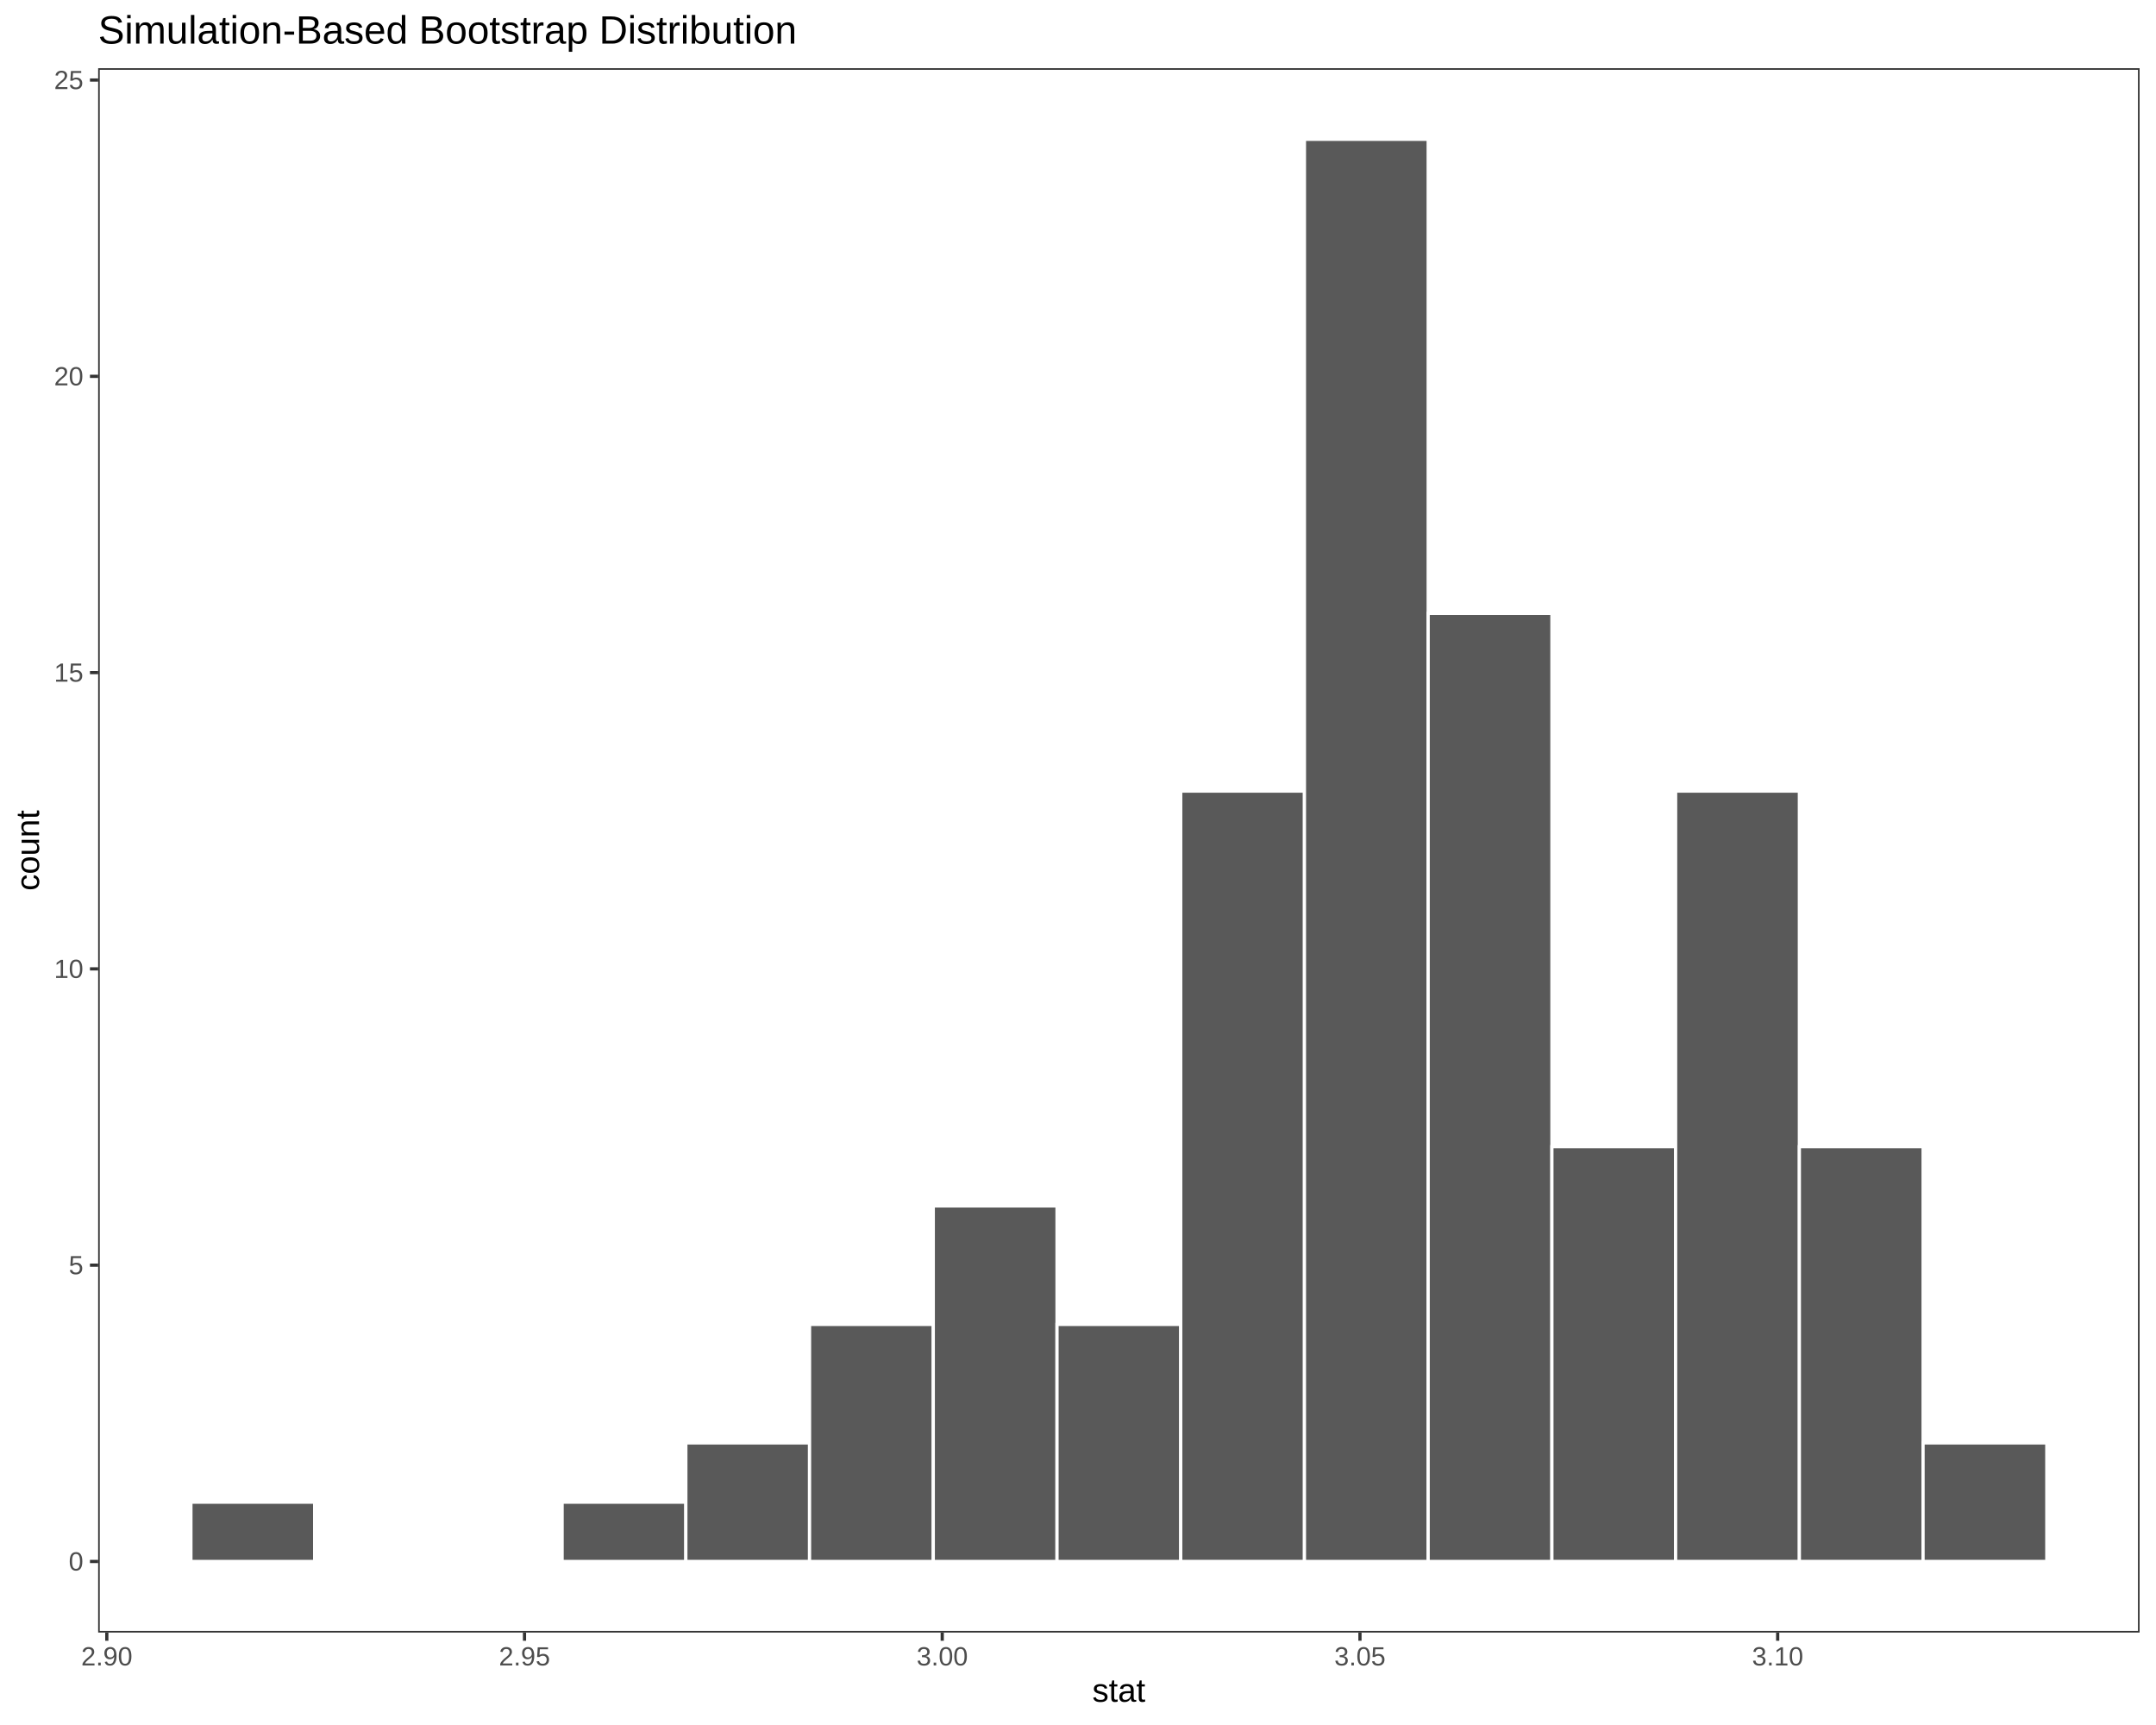
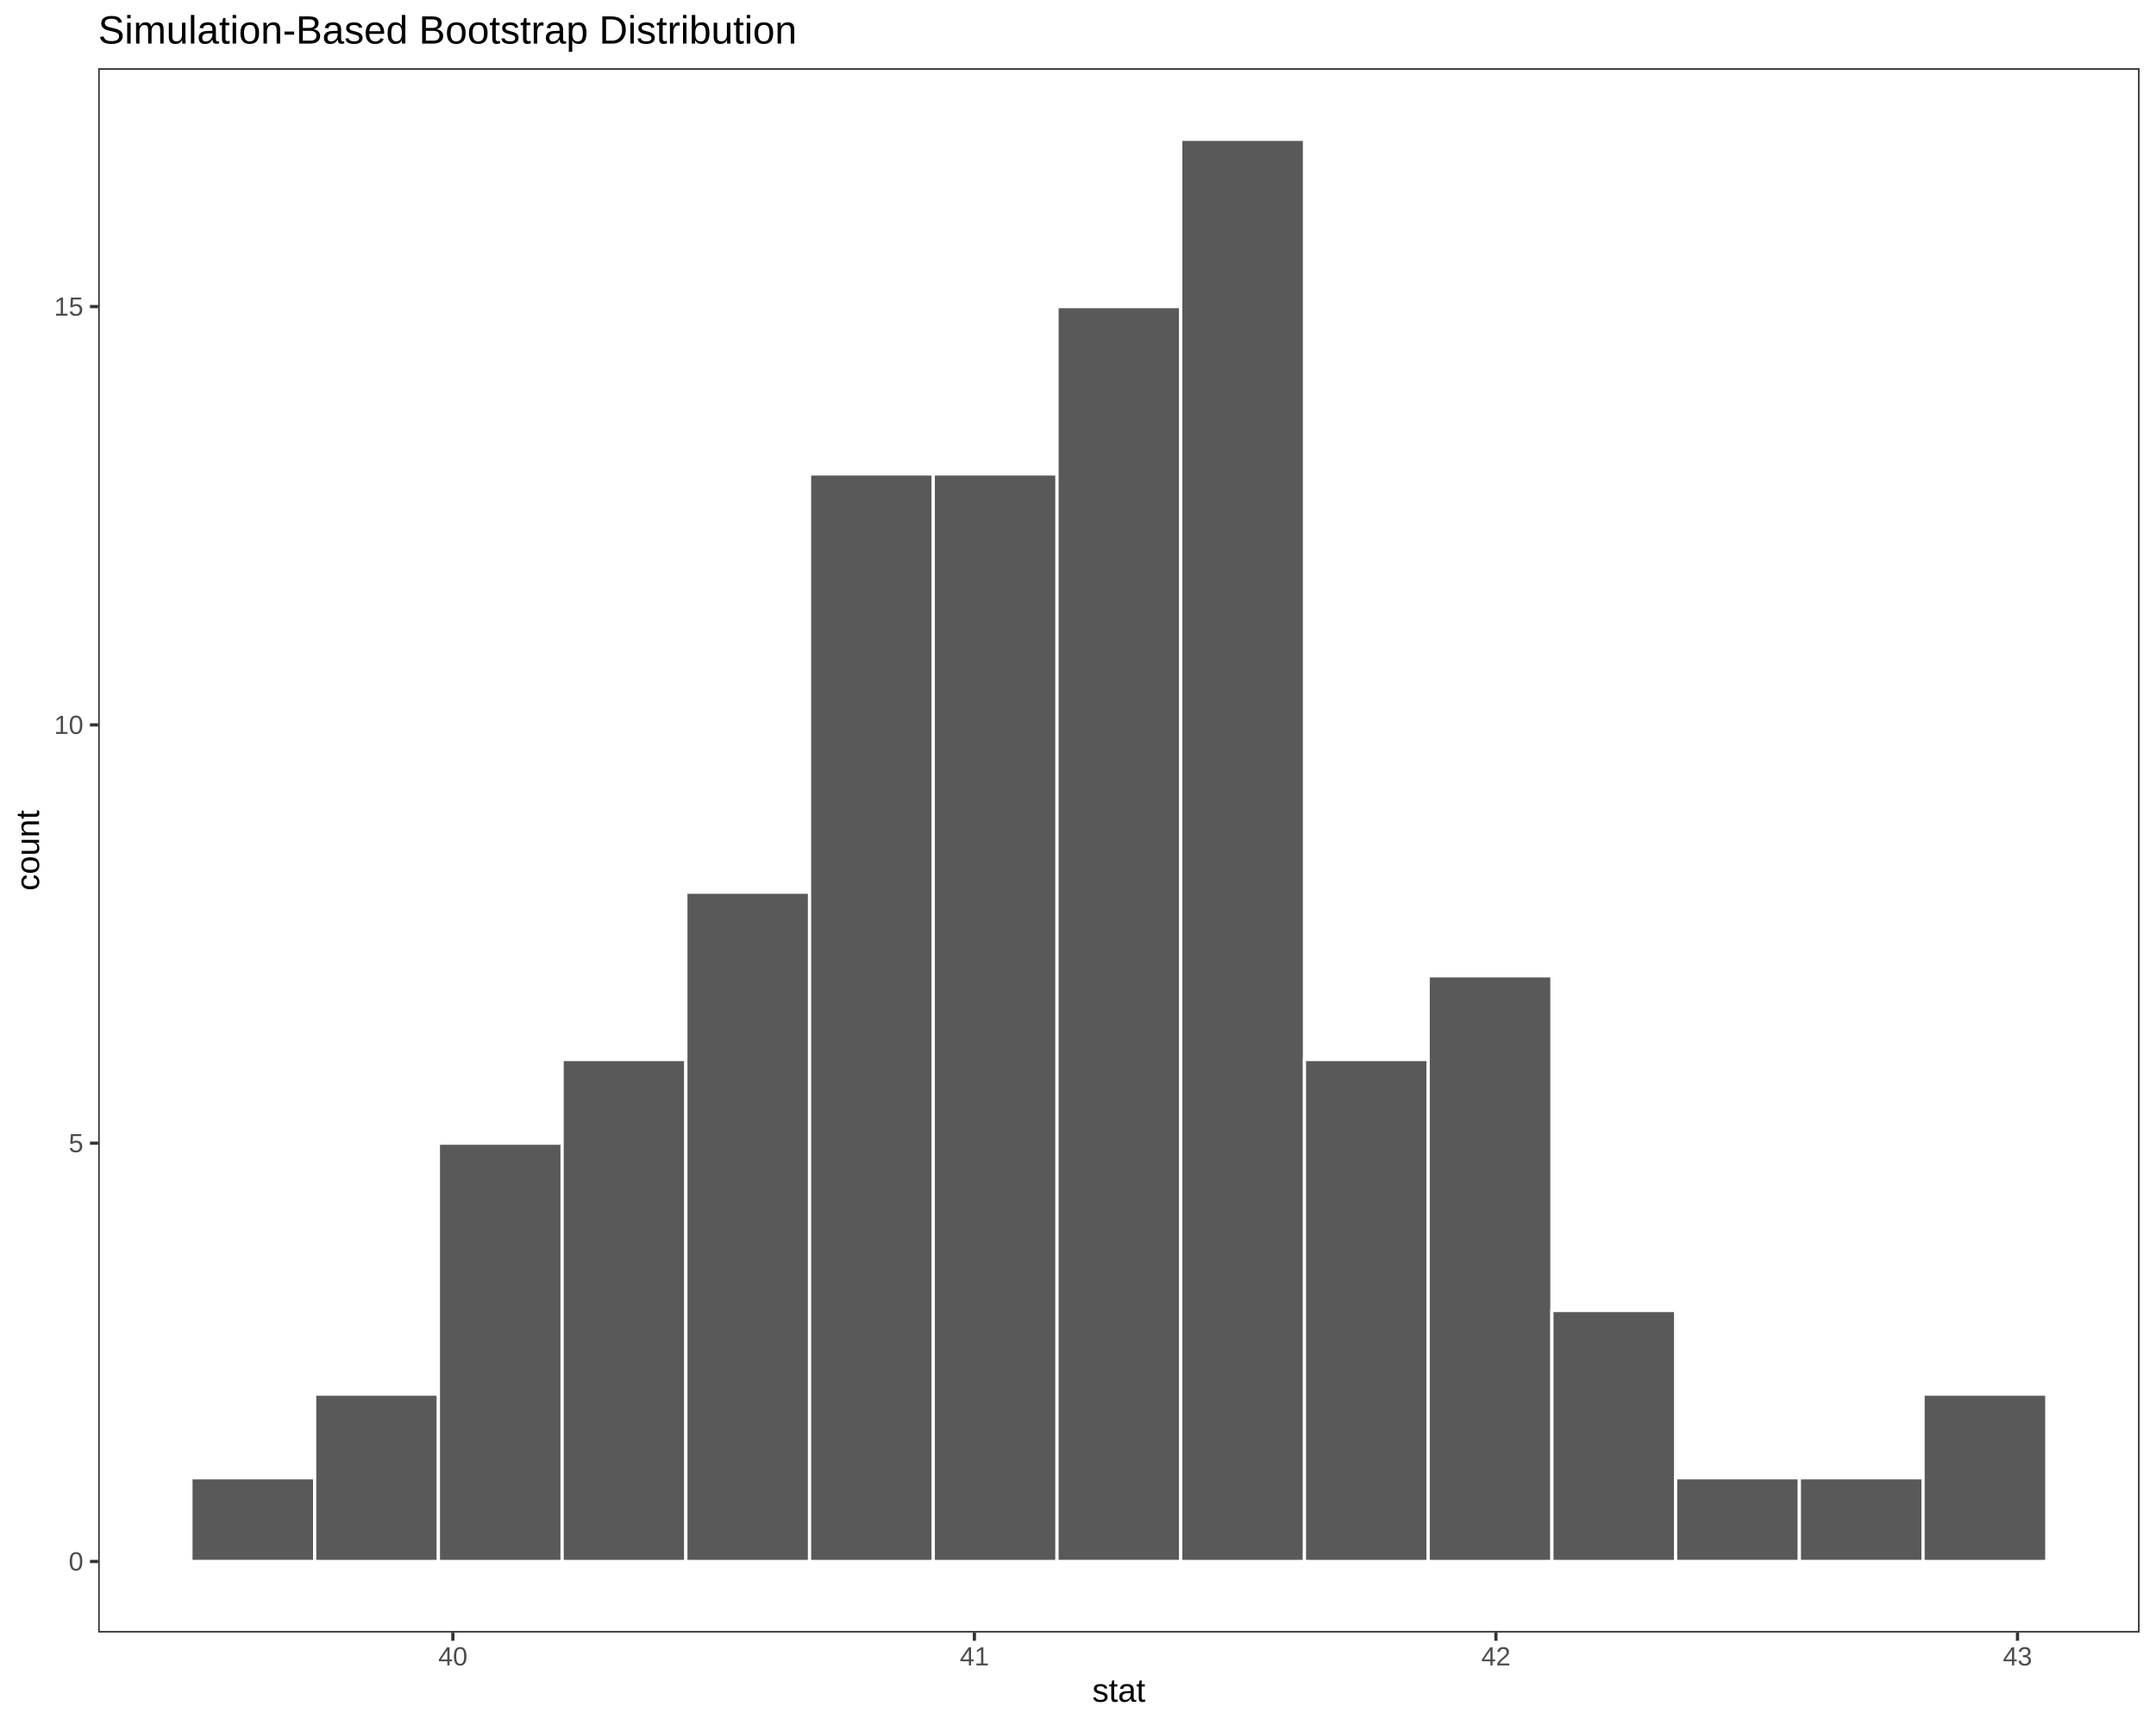
<svg xmlns="http://www.w3.org/2000/svg" viewBox="0 0 720.00 576.00">
  <defs>
    <style type="text/css">
    line, polyline, polygon, path, rect, circle {
      fill: none;
      stroke: #000000;
      stroke-linecap: round;
      stroke-linejoin: round;
      stroke-miterlimit: 10.00;
    }
  </style>
  </defs>
  <rect width="100%" height="100%" style="stroke: none; fill: #FFFFFF;" />
  <rect x="0.00" y="0.00" width="720.00" height="576.00" style="stroke-width: 1.07; stroke: #FFFFFF; fill: #FFFFFF;" />
  <defs>
    <clipPath id="cpMzIuNzh8NzE0LjUyfDU0NS4xM3wyMi43Nw==">
      <rect x="32.78" y="22.77" width="681.74" height="522.36" />
    </clipPath>
  </defs>
  <rect x="32.78" y="22.77" width="681.74" height="522.36" style="stroke-width: 1.07; stroke: none; fill: #FFFFFF;" clip-path="url(#cpMzIuNzh8NzE0LjUyfDU0NS4xM3wyMi43Nw==)" />
-   <rect x="63.76" y="501.60" width="41.32" height="19.79" style="stroke-width: 1.07; stroke: #FFFFFF; stroke-linecap: square; stroke-linejoin: miter; fill: #595959;" clip-path="url(#cpMzIuNzh8NzE0LjUyfDU0NS4xM3wyMi43Nw==)" />
-   <rect x="105.08" y="521.39" width="41.32" height="0.00" style="stroke-width: 1.07; stroke: #FFFFFF; stroke-linecap: square; stroke-linejoin: miter; fill: #595959;" clip-path="url(#cpMzIuNzh8NzE0LjUyfDU0NS4xM3wyMi43Nw==)" />
-   <rect x="146.40" y="521.39" width="41.32" height="0.00" style="stroke-width: 1.07; stroke: #FFFFFF; stroke-linecap: square; stroke-linejoin: miter; fill: #595959;" clip-path="url(#cpMzIuNzh8NzE0LjUyfDU0NS4xM3wyMi43Nw==)" />
-   <rect x="187.72" y="501.60" width="41.32" height="19.79" style="stroke-width: 1.07; stroke: #FFFFFF; stroke-linecap: square; stroke-linejoin: miter; fill: #595959;" clip-path="url(#cpMzIuNzh8NzE0LjUyfDU0NS4xM3wyMi43Nw==)" />
-   <rect x="229.04" y="481.81" width="41.32" height="39.57" style="stroke-width: 1.07; stroke: #FFFFFF; stroke-linecap: square; stroke-linejoin: miter; fill: #595959;" clip-path="url(#cpMzIuNzh8NzE0LjUyfDU0NS4xM3wyMi43Nw==)" />
-   <rect x="270.35" y="442.24" width="41.32" height="79.15" style="stroke-width: 1.07; stroke: #FFFFFF; stroke-linecap: square; stroke-linejoin: miter; fill: #595959;" clip-path="url(#cpMzIuNzh8NzE0LjUyfDU0NS4xM3wyMi43Nw==)" />
-   <rect x="311.67" y="402.67" width="41.32" height="118.72" style="stroke-width: 1.07; stroke: #FFFFFF; stroke-linecap: square; stroke-linejoin: miter; fill: #595959;" clip-path="url(#cpMzIuNzh8NzE0LjUyfDU0NS4xM3wyMi43Nw==)" />
-   <rect x="352.99" y="442.24" width="41.32" height="79.15" style="stroke-width: 1.07; stroke: #FFFFFF; stroke-linecap: square; stroke-linejoin: miter; fill: #595959;" clip-path="url(#cpMzIuNzh8NzE0LjUyfDU0NS4xM3wyMi43Nw==)" />
-   <rect x="394.31" y="264.16" width="41.32" height="257.22" style="stroke-width: 1.07; stroke: #FFFFFF; stroke-linecap: square; stroke-linejoin: miter; fill: #595959;" clip-path="url(#cpMzIuNzh8NzE0LjUyfDU0NS4xM3wyMi43Nw==)" />
-   <rect x="435.62" y="46.52" width="41.32" height="474.87" style="stroke-width: 1.07; stroke: #FFFFFF; stroke-linecap: square; stroke-linejoin: miter; fill: #595959;" clip-path="url(#cpMzIuNzh8NzE0LjUyfDU0NS4xM3wyMi43Nw==)" />
-   <rect x="476.94" y="204.81" width="41.32" height="316.58" style="stroke-width: 1.07; stroke: #FFFFFF; stroke-linecap: square; stroke-linejoin: miter; fill: #595959;" clip-path="url(#cpMzIuNzh8NzE0LjUyfDU0NS4xM3wyMi43Nw==)" />
-   <rect x="518.26" y="382.88" width="41.32" height="138.50" style="stroke-width: 1.07; stroke: #FFFFFF; stroke-linecap: square; stroke-linejoin: miter; fill: #595959;" clip-path="url(#cpMzIuNzh8NzE0LjUyfDU0NS4xM3wyMi43Nw==)" />
-   <rect x="559.58" y="264.16" width="41.32" height="257.22" style="stroke-width: 1.07; stroke: #FFFFFF; stroke-linecap: square; stroke-linejoin: miter; fill: #595959;" clip-path="url(#cpMzIuNzh8NzE0LjUyfDU0NS4xM3wyMi43Nw==)" />
-   <rect x="600.90" y="382.88" width="41.32" height="138.50" style="stroke-width: 1.07; stroke: #FFFFFF; stroke-linecap: square; stroke-linejoin: miter; fill: #595959;" clip-path="url(#cpMzIuNzh8NzE0LjUyfDU0NS4xM3wyMi43Nw==)" />
-   <rect x="642.21" y="481.81" width="41.32" height="39.57" style="stroke-width: 1.07; stroke: #FFFFFF; stroke-linecap: square; stroke-linejoin: miter; fill: #595959;" clip-path="url(#cpMzIuNzh8NzE0LjUyfDU0NS4xM3wyMi43Nw==)" />
+   <rect x="63.76" y="493.45" width="41.32" height="27.93" style="stroke-width: 1.07; stroke: #FFFFFF; stroke-linecap: square; stroke-linejoin: miter; fill: #595959;" clip-path="url(#cpMzIuNzh8NzE0LjUyfDU0NS4xM3wyMi43Nw==)" />
+   <rect x="105.08" y="465.52" width="41.32" height="55.87" style="stroke-width: 1.07; stroke: #FFFFFF; stroke-linecap: square; stroke-linejoin: miter; fill: #595959;" clip-path="url(#cpMzIuNzh8NzE0LjUyfDU0NS4xM3wyMi43Nw==)" />
+   <rect x="146.40" y="381.72" width="41.32" height="139.67" style="stroke-width: 1.07; stroke: #FFFFFF; stroke-linecap: square; stroke-linejoin: miter; fill: #595959;" clip-path="url(#cpMzIuNzh8NzE0LjUyfDU0NS4xM3wyMi43Nw==)" />
+   <rect x="187.72" y="353.79" width="41.32" height="167.60" style="stroke-width: 1.07; stroke: #FFFFFF; stroke-linecap: square; stroke-linejoin: miter; fill: #595959;" clip-path="url(#cpMzIuNzh8NzE0LjUyfDU0NS4xM3wyMi43Nw==)" />
+   <rect x="229.04" y="297.92" width="41.32" height="223.47" style="stroke-width: 1.07; stroke: #FFFFFF; stroke-linecap: square; stroke-linejoin: miter; fill: #595959;" clip-path="url(#cpMzIuNzh8NzE0LjUyfDU0NS4xM3wyMi43Nw==)" />
+   <rect x="270.35" y="158.25" width="41.32" height="363.14" style="stroke-width: 1.07; stroke: #FFFFFF; stroke-linecap: square; stroke-linejoin: miter; fill: #595959;" clip-path="url(#cpMzIuNzh8NzE0LjUyfDU0NS4xM3wyMi43Nw==)" />
+   <rect x="311.67" y="158.25" width="41.32" height="363.14" style="stroke-width: 1.07; stroke: #FFFFFF; stroke-linecap: square; stroke-linejoin: miter; fill: #595959;" clip-path="url(#cpMzIuNzh8NzE0LjUyfDU0NS4xM3wyMi43Nw==)" />
+   <rect x="352.99" y="102.38" width="41.32" height="419.00" style="stroke-width: 1.07; stroke: #FFFFFF; stroke-linecap: square; stroke-linejoin: miter; fill: #595959;" clip-path="url(#cpMzIuNzh8NzE0LjUyfDU0NS4xM3wyMi43Nw==)" />
+   <rect x="394.31" y="46.52" width="41.32" height="474.87" style="stroke-width: 1.07; stroke: #FFFFFF; stroke-linecap: square; stroke-linejoin: miter; fill: #595959;" clip-path="url(#cpMzIuNzh8NzE0LjUyfDU0NS4xM3wyMi43Nw==)" />
+   <rect x="435.62" y="353.79" width="41.32" height="167.60" style="stroke-width: 1.07; stroke: #FFFFFF; stroke-linecap: square; stroke-linejoin: miter; fill: #595959;" clip-path="url(#cpMzIuNzh8NzE0LjUyfDU0NS4xM3wyMi43Nw==)" />
+   <rect x="476.94" y="325.85" width="41.32" height="195.54" style="stroke-width: 1.07; stroke: #FFFFFF; stroke-linecap: square; stroke-linejoin: miter; fill: #595959;" clip-path="url(#cpMzIuNzh8NzE0LjUyfDU0NS4xM3wyMi43Nw==)" />
+   <rect x="518.26" y="437.59" width="41.32" height="83.80" style="stroke-width: 1.07; stroke: #FFFFFF; stroke-linecap: square; stroke-linejoin: miter; fill: #595959;" clip-path="url(#cpMzIuNzh8NzE0LjUyfDU0NS4xM3wyMi43Nw==)" />
+   <rect x="559.58" y="493.45" width="41.32" height="27.93" style="stroke-width: 1.07; stroke: #FFFFFF; stroke-linecap: square; stroke-linejoin: miter; fill: #595959;" clip-path="url(#cpMzIuNzh8NzE0LjUyfDU0NS4xM3wyMi43Nw==)" />
+   <rect x="600.90" y="493.45" width="41.32" height="27.93" style="stroke-width: 1.07; stroke: #FFFFFF; stroke-linecap: square; stroke-linejoin: miter; fill: #595959;" clip-path="url(#cpMzIuNzh8NzE0LjUyfDU0NS4xM3wyMi43Nw==)" />
+   <rect x="642.21" y="465.52" width="41.32" height="55.87" style="stroke-width: 1.07; stroke: #FFFFFF; stroke-linecap: square; stroke-linejoin: miter; fill: #595959;" clip-path="url(#cpMzIuNzh8NzE0LjUyfDU0NS4xM3wyMi43Nw==)" />
  <rect x="32.78" y="22.77" width="681.74" height="522.36" style="stroke-width: 1.07; stroke: #333333;" clip-path="url(#cpMzIuNzh8NzE0LjUyfDU0NS4xM3wyMi43Nw==)" />
  <defs>
    <clipPath id="cpMC4wMHw3MjAuMDB8NTc2LjAwfDAuMDA=">
      <rect x="0.00" y="0.00" width="720.00" height="576.00" />
    </clipPath>
  </defs>
  <g clip-path="url(#cpMC4wMHw3MjAuMDB8NTc2LjAwfDAuMDA=)">
    <text x="22.95" y="524.41" style="font-size: 8.80px; fill: #4D4D4D; font-family: Liberation Sans;" textLength="4.89px" lengthAdjust="spacingAndGlyphs">0</text>
  </g>
  <g clip-path="url(#cpMC4wMHw3MjAuMDB8NTc2LjAwfDAuMDA=)">
-     <text x="22.95" y="425.48" style="font-size: 8.80px; fill: #4D4D4D; font-family: Liberation Sans;" textLength="4.89px" lengthAdjust="spacingAndGlyphs">5</text>
+     <text x="22.95" y="384.74" style="font-size: 8.80px; fill: #4D4D4D; font-family: Liberation Sans;" textLength="4.89px" lengthAdjust="spacingAndGlyphs">5</text>
  </g>
  <g clip-path="url(#cpMC4wMHw3MjAuMDB8NTc2LjAwfDAuMDA=)">
-     <text x="18.06" y="326.55" style="font-size: 8.80px; fill: #4D4D4D; font-family: Liberation Sans;" textLength="9.78px" lengthAdjust="spacingAndGlyphs">10</text>
+     <text x="18.06" y="245.07" style="font-size: 8.80px; fill: #4D4D4D; font-family: Liberation Sans;" textLength="9.78px" lengthAdjust="spacingAndGlyphs">10</text>
  </g>
  <g clip-path="url(#cpMC4wMHw3MjAuMDB8NTc2LjAwfDAuMDA=)">
-     <text x="18.06" y="227.62" style="font-size: 8.80px; fill: #4D4D4D; font-family: Liberation Sans;" textLength="9.78px" lengthAdjust="spacingAndGlyphs">15</text>
+     <text x="18.06" y="105.41" style="font-size: 8.80px; fill: #4D4D4D; font-family: Liberation Sans;" textLength="9.78px" lengthAdjust="spacingAndGlyphs">15</text>
+   </g>
+   <polyline points="30.04,521.39 32.78,521.39 " style="stroke-width: 1.07; stroke: #333333; stroke-linecap: butt;" clip-path="url(#cpMC4wMHw3MjAuMDB8NTc2LjAwfDAuMDA=)" />
+   <polyline points="30.04,381.72 32.78,381.72 " style="stroke-width: 1.07; stroke: #333333; stroke-linecap: butt;" clip-path="url(#cpMC4wMHw3MjAuMDB8NTc2LjAwfDAuMDA=)" />
+   <polyline points="30.04,242.05 32.78,242.05 " style="stroke-width: 1.07; stroke: #333333; stroke-linecap: butt;" clip-path="url(#cpMC4wMHw3MjAuMDB8NTc2LjAwfDAuMDA=)" />
+   <polyline points="30.04,102.38 32.78,102.38 " style="stroke-width: 1.07; stroke: #333333; stroke-linecap: butt;" clip-path="url(#cpMC4wMHw3MjAuMDB8NTc2LjAwfDAuMDA=)" />
+   <polyline points="151.23,547.87 151.23,545.13 " style="stroke-width: 1.07; stroke: #333333; stroke-linecap: butt;" clip-path="url(#cpMC4wMHw3MjAuMDB8NTc2LjAwfDAuMDA=)" />
+   <polyline points="325.40,547.87 325.40,545.13 " style="stroke-width: 1.07; stroke: #333333; stroke-linecap: butt;" clip-path="url(#cpMC4wMHw3MjAuMDB8NTc2LjAwfDAuMDA=)" />
+   <polyline points="499.57,547.87 499.57,545.13 " style="stroke-width: 1.07; stroke: #333333; stroke-linecap: butt;" clip-path="url(#cpMC4wMHw3MjAuMDB8NTc2LjAwfDAuMDA=)" />
+   <polyline points="673.75,547.87 673.75,545.13 " style="stroke-width: 1.07; stroke: #333333; stroke-linecap: butt;" clip-path="url(#cpMC4wMHw3MjAuMDB8NTc2LjAwfDAuMDA=)" />
+   <g clip-path="url(#cpMC4wMHw3MjAuMDB8NTc2LjAwfDAuMDA=)">
+     <text x="146.34" y="556.11" style="font-size: 8.80px; fill: #4D4D4D; font-family: Liberation Sans;" textLength="9.78px" lengthAdjust="spacingAndGlyphs">40</text>
  </g>
  <g clip-path="url(#cpMC4wMHw3MjAuMDB8NTc2LjAwfDAuMDA=)">
-     <text x="18.06" y="128.68" style="font-size: 8.80px; fill: #4D4D4D; font-family: Liberation Sans;" textLength="9.78px" lengthAdjust="spacingAndGlyphs">20</text>
+     <text x="320.51" y="556.11" style="font-size: 8.80px; fill: #4D4D4D; font-family: Liberation Sans;" textLength="9.78px" lengthAdjust="spacingAndGlyphs">41</text>
  </g>
  <g clip-path="url(#cpMC4wMHw3MjAuMDB8NTc2LjAwfDAuMDA=)">
-     <text x="18.06" y="29.75" style="font-size: 8.80px; fill: #4D4D4D; font-family: Liberation Sans;" textLength="9.78px" lengthAdjust="spacingAndGlyphs">25</text>
-   </g>
-   <polyline points="30.04,521.39 32.78,521.39 " style="stroke-width: 1.07; stroke: #333333; stroke-linecap: butt;" clip-path="url(#cpMC4wMHw3MjAuMDB8NTc2LjAwfDAuMDA=)" />
-   <polyline points="30.04,422.46 32.78,422.46 " style="stroke-width: 1.07; stroke: #333333; stroke-linecap: butt;" clip-path="url(#cpMC4wMHw3MjAuMDB8NTc2LjAwfDAuMDA=)" />
-   <polyline points="30.04,323.52 32.78,323.52 " style="stroke-width: 1.07; stroke: #333333; stroke-linecap: butt;" clip-path="url(#cpMC4wMHw3MjAuMDB8NTc2LjAwfDAuMDA=)" />
-   <polyline points="30.04,224.59 32.78,224.59 " style="stroke-width: 1.07; stroke: #333333; stroke-linecap: butt;" clip-path="url(#cpMC4wMHw3MjAuMDB8NTc2LjAwfDAuMDA=)" />
-   <polyline points="30.04,125.66 32.78,125.66 " style="stroke-width: 1.07; stroke: #333333; stroke-linecap: butt;" clip-path="url(#cpMC4wMHw3MjAuMDB8NTc2LjAwfDAuMDA=)" />
-   <polyline points="30.04,26.73 32.78,26.73 " style="stroke-width: 1.07; stroke: #333333; stroke-linecap: butt;" clip-path="url(#cpMC4wMHw3MjAuMDB8NTc2LjAwfDAuMDA=)" />
-   <polyline points="35.67,547.87 35.67,545.13 " style="stroke-width: 1.07; stroke: #333333; stroke-linecap: butt;" clip-path="url(#cpMC4wMHw3MjAuMDB8NTc2LjAwfDAuMDA=)" />
-   <polyline points="175.16,547.87 175.16,545.13 " style="stroke-width: 1.07; stroke: #333333; stroke-linecap: butt;" clip-path="url(#cpMC4wMHw3MjAuMDB8NTc2LjAwfDAuMDA=)" />
-   <polyline points="314.66,547.87 314.66,545.13 " style="stroke-width: 1.07; stroke: #333333; stroke-linecap: butt;" clip-path="url(#cpMC4wMHw3MjAuMDB8NTc2LjAwfDAuMDA=)" />
-   <polyline points="454.16,547.87 454.16,545.13 " style="stroke-width: 1.07; stroke: #333333; stroke-linecap: butt;" clip-path="url(#cpMC4wMHw3MjAuMDB8NTc2LjAwfDAuMDA=)" />
-   <polyline points="593.66,547.87 593.66,545.13 " style="stroke-width: 1.07; stroke: #333333; stroke-linecap: butt;" clip-path="url(#cpMC4wMHw3MjAuMDB8NTc2LjAwfDAuMDA=)" />
-   <g clip-path="url(#cpMC4wMHw3MjAuMDB8NTc2LjAwfDAuMDA=)">
-     <text x="27.11" y="556.11" style="font-size: 8.80px; fill: #4D4D4D; font-family: Liberation Sans;" textLength="17.11px" lengthAdjust="spacingAndGlyphs">2.90</text>
+     <text x="494.68" y="556.11" style="font-size: 8.80px; fill: #4D4D4D; font-family: Liberation Sans;" textLength="9.78px" lengthAdjust="spacingAndGlyphs">42</text>
  </g>
  <g clip-path="url(#cpMC4wMHw3MjAuMDB8NTc2LjAwfDAuMDA=)">
-     <text x="166.61" y="556.11" style="font-size: 8.80px; fill: #4D4D4D; font-family: Liberation Sans;" textLength="17.11px" lengthAdjust="spacingAndGlyphs">2.95</text>
-   </g>
-   <g clip-path="url(#cpMC4wMHw3MjAuMDB8NTc2LjAwfDAuMDA=)">
-     <text x="306.11" y="556.11" style="font-size: 8.80px; fill: #4D4D4D; font-family: Liberation Sans;" textLength="17.11px" lengthAdjust="spacingAndGlyphs">3.00</text>
-   </g>
-   <g clip-path="url(#cpMC4wMHw3MjAuMDB8NTc2LjAwfDAuMDA=)">
-     <text x="445.60" y="556.11" style="font-size: 8.80px; fill: #4D4D4D; font-family: Liberation Sans;" textLength="17.11px" lengthAdjust="spacingAndGlyphs">3.05</text>
-   </g>
-   <g clip-path="url(#cpMC4wMHw3MjAuMDB8NTc2LjAwfDAuMDA=)">
-     <text x="585.10" y="556.11" style="font-size: 8.80px; fill: #4D4D4D; font-family: Liberation Sans;" textLength="17.11px" lengthAdjust="spacingAndGlyphs">3.10</text>
+     <text x="668.86" y="556.11" style="font-size: 8.80px; fill: #4D4D4D; font-family: Liberation Sans;" textLength="9.78px" lengthAdjust="spacingAndGlyphs">43</text>
  </g>
  <g clip-path="url(#cpMC4wMHw3MjAuMDB8NTc2LjAwfDAuMDA=)">
    <text x="364.77" y="568.24" style="font-size: 11.00px; font-family: Liberation Sans;" textLength="17.75px" lengthAdjust="spacingAndGlyphs">stat</text>
  </g>
  <g clip-path="url(#cpMC4wMHw3MjAuMDB8NTc2LjAwfDAuMDA=)">
    <text transform="translate(13.04,297.42) rotate(-90)" style="font-size: 11.00px; font-family: Liberation Sans;" textLength="26.94px" lengthAdjust="spacingAndGlyphs">count</text>
  </g>
  <g clip-path="url(#cpMC4wMHw3MjAuMDB8NTc2LjAwfDAuMDA=)">
    <text x="32.78" y="14.56" style="font-size: 13.20px; font-family: Liberation Sans;" textLength="233.00px" lengthAdjust="spacingAndGlyphs">Simulation-Based Bootstrap Distribution</text>
  </g>
</svg>
